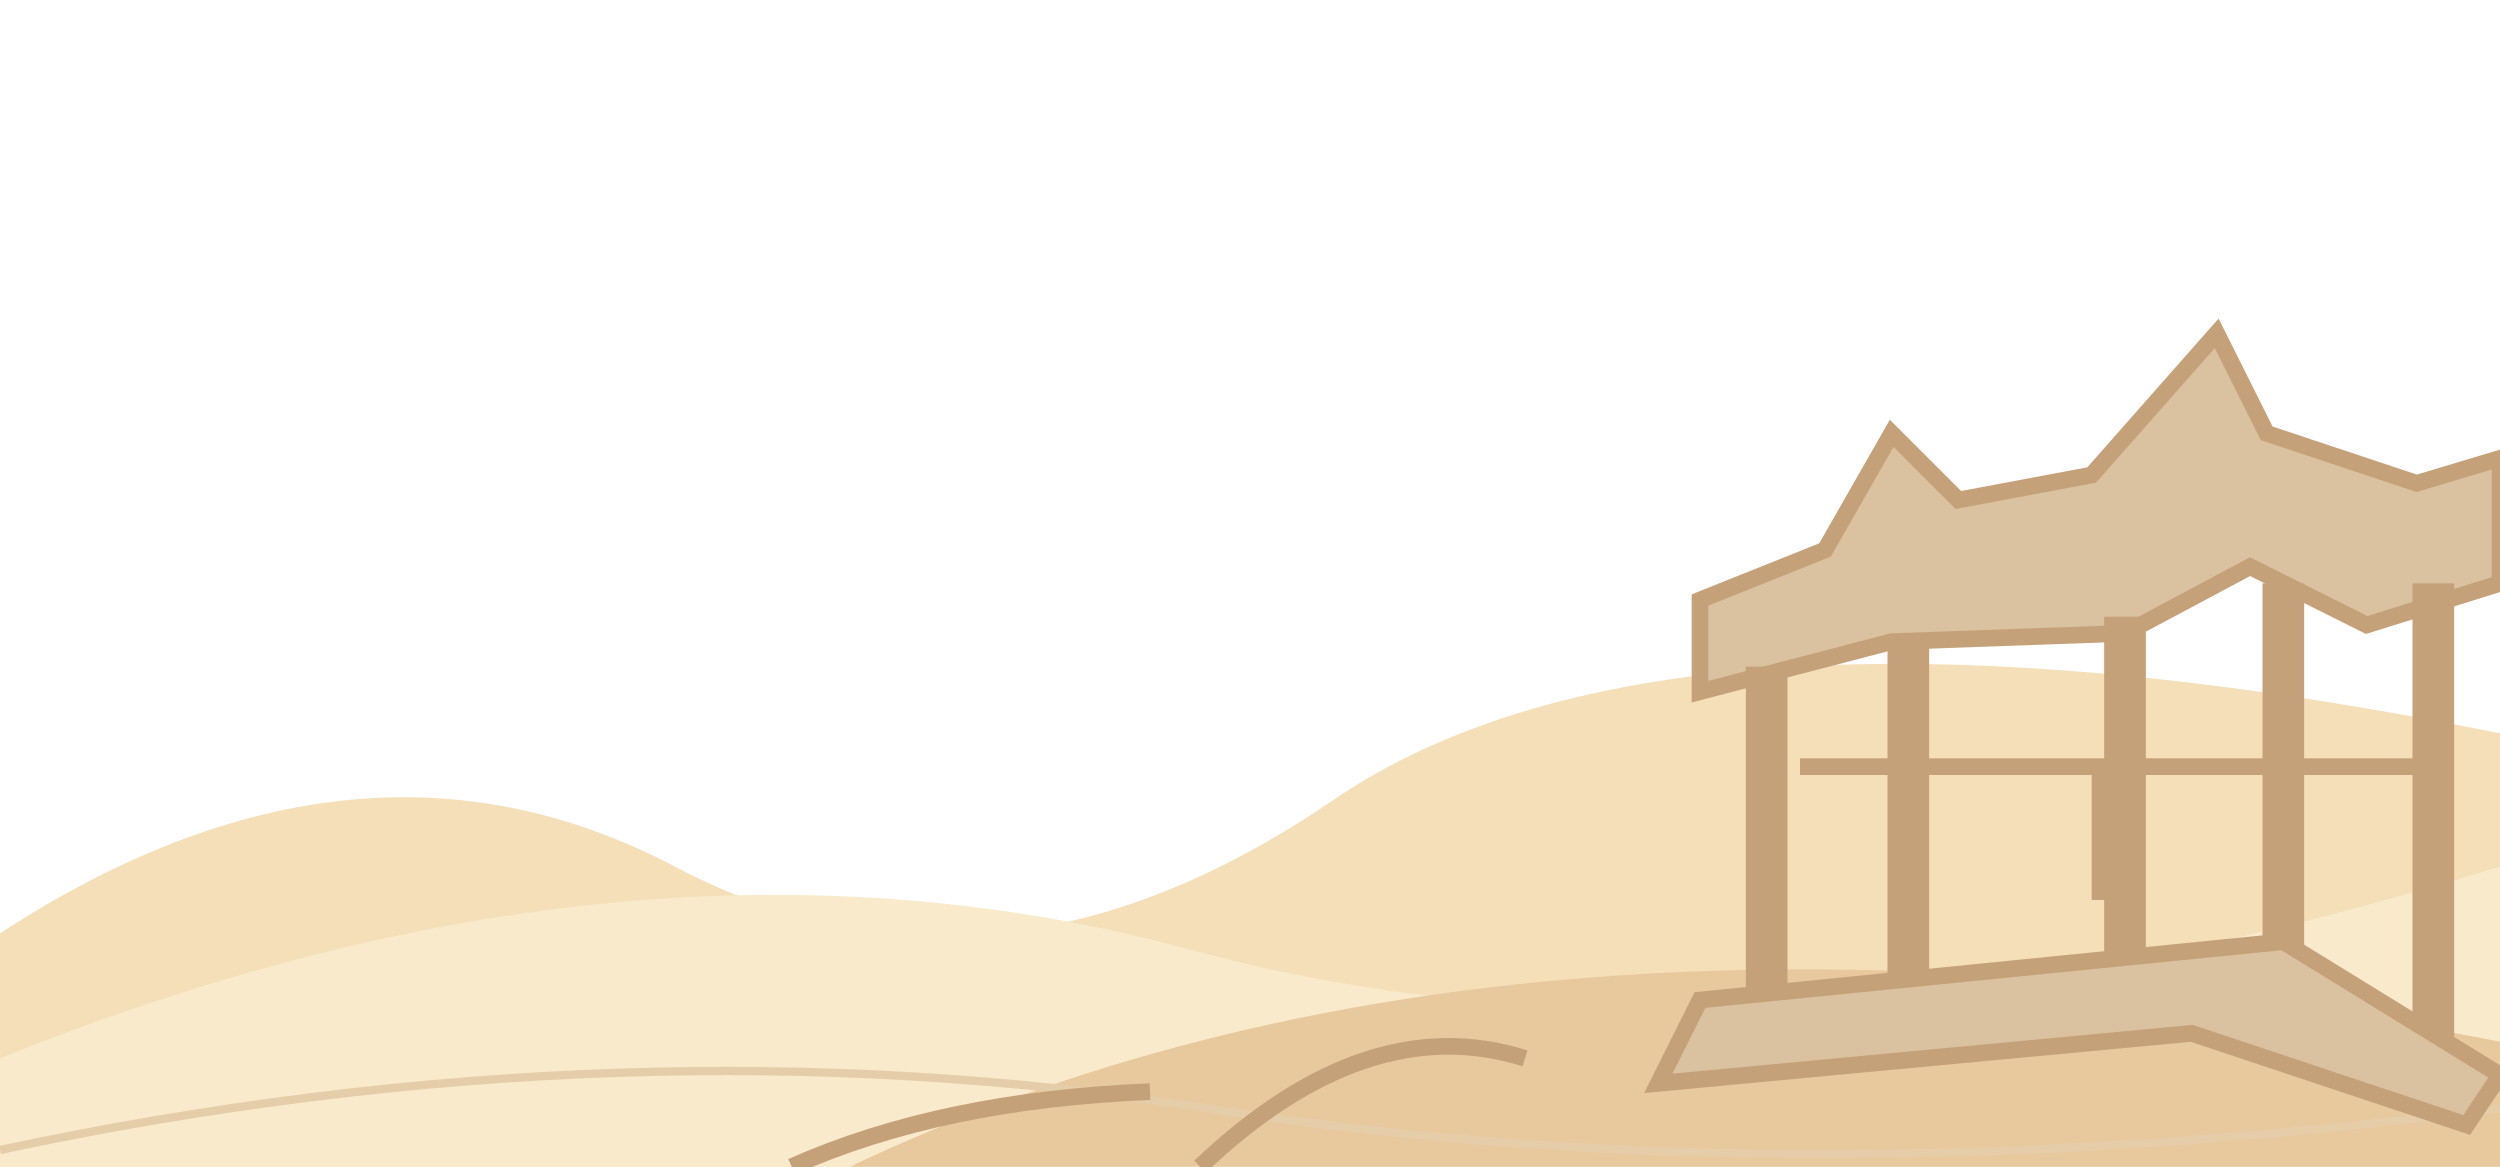
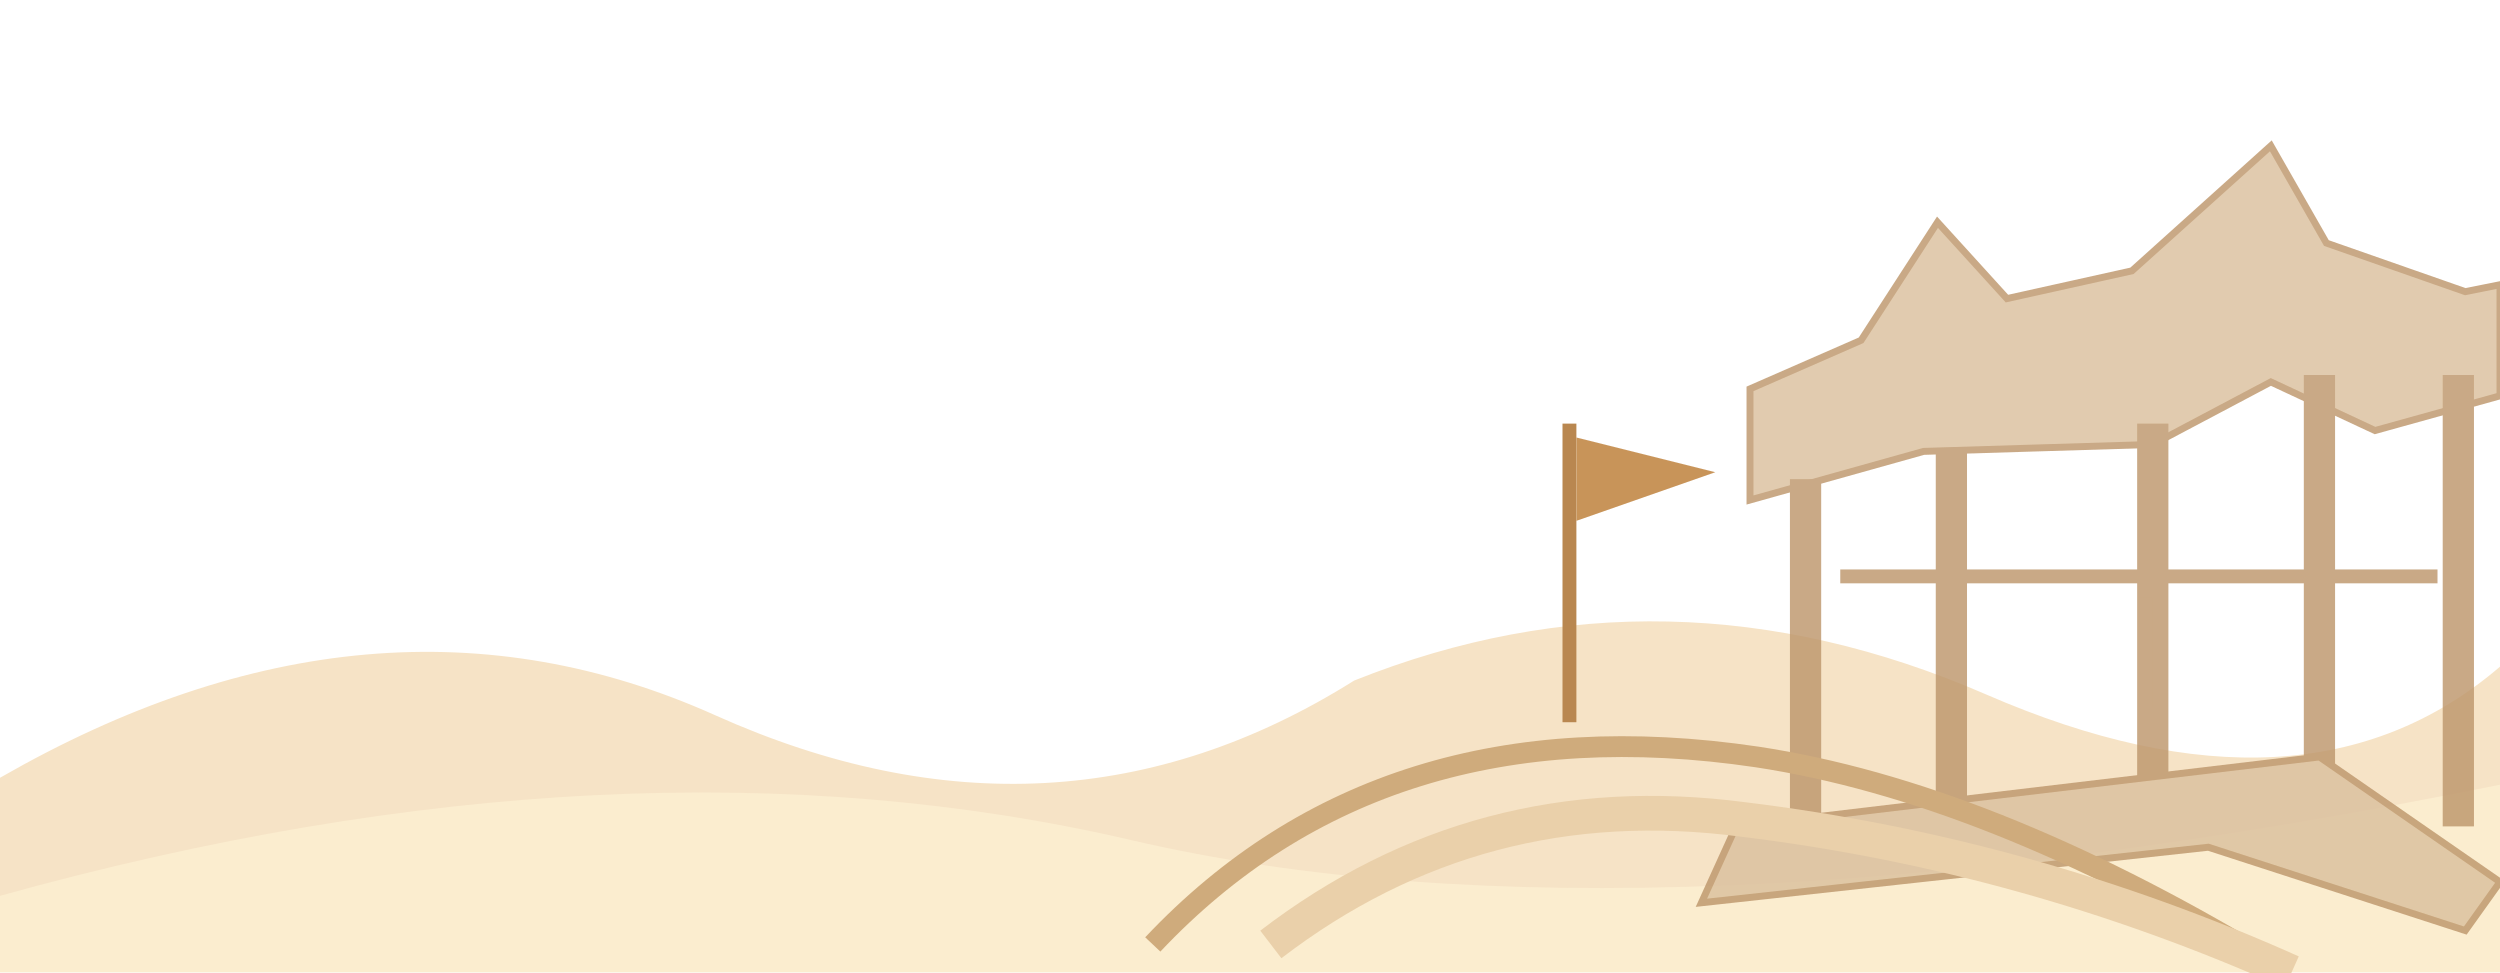
- <svg xmlns="http://www.w3.org/2000/svg" viewBox="0 0 300 140">
-   <path d="M0 112Q43 84 81 104T160 96T300 88v52H0Z" fill="#f4dfb9" />
-   <path d="M0 127Q77 96 143 114T300 104v36H0Z" fill="#f9eacb" />
-   <path d="M102 140q80-38 198-15v15Z" fill="#e8c89d" />
-   <path d="M0 138q75-16 145-5t155 0" fill="none" stroke="#e6cdaa" />
-   <g stroke="#c5a17a" fill="#dac1a0" stroke-width="2">
-     <path d="m204 72 15-6 8-14 8 8 16-3 15-17 6 12 18 6 10-3v15l-16 5-14-7-15 8-28 1-23 6Z" />
-     <path d="M212 80v40m17-43v41m26-44v42m19-46v48m18-48v56" stroke-width="5" />
-     <path d="m204 120 70-7 26 16-4 6-33-11-64 6Z" />
-     <path d="M216 92h75m-63 4v13m24-17v16m22-17v14" />
-     <path d="M183 127q-19-6-39 13m-6-9q-25 1-43 9" fill="none" />
+ <svg xmlns="http://www.w3.org/2000/svg" viewBox="0 0 360 140">
+   <path d="M0 112q54-31 103-9t92-5q45-18 91 2t74-4v44H0Z" fill="#f6e3c6" />
+   <path d="M0 129q90-25 163-8t197-8v27H0Z" fill="#fbedcf" />
+   <g opacity=".82" stroke="#bd966b" fill="#dbc09d">
+     <path d="m252 56 16-7 11-17 10 11 18-4 20-18 8 14 20 7 5-1v16l-18 5-15-7-17 9-33 1-25 7Z" />
+     <path d="M260 69v49m21-53v51m29-55v54m24-61v59m20-59v65" stroke-width="4.5" />
+     <path d="m250 119 84-10 26 18-5 7-37-12-73 8Z" />
+     <path d="M265 83h86m-69 4v17m27-18v16m25-18v15" fill="none" stroke-width="2" />
+   </g>
+   <path d="M166 136q33-35 87-27 33 5 73 29" fill="none" stroke="#cfab7c" stroke-width="3" />
+   <path d="M183 136q30-23 68-18 41 5 79 22" fill="none" stroke="#ead0aa" stroke-width="5" />
+   <g transform="translate(226 61)">
+     <path d="M0 0v43" stroke="#b98750" stroke-width="2" />
+     <path d="m1 2 20 5-20 7Z" fill="#c89459" />
  </g>
</svg>
